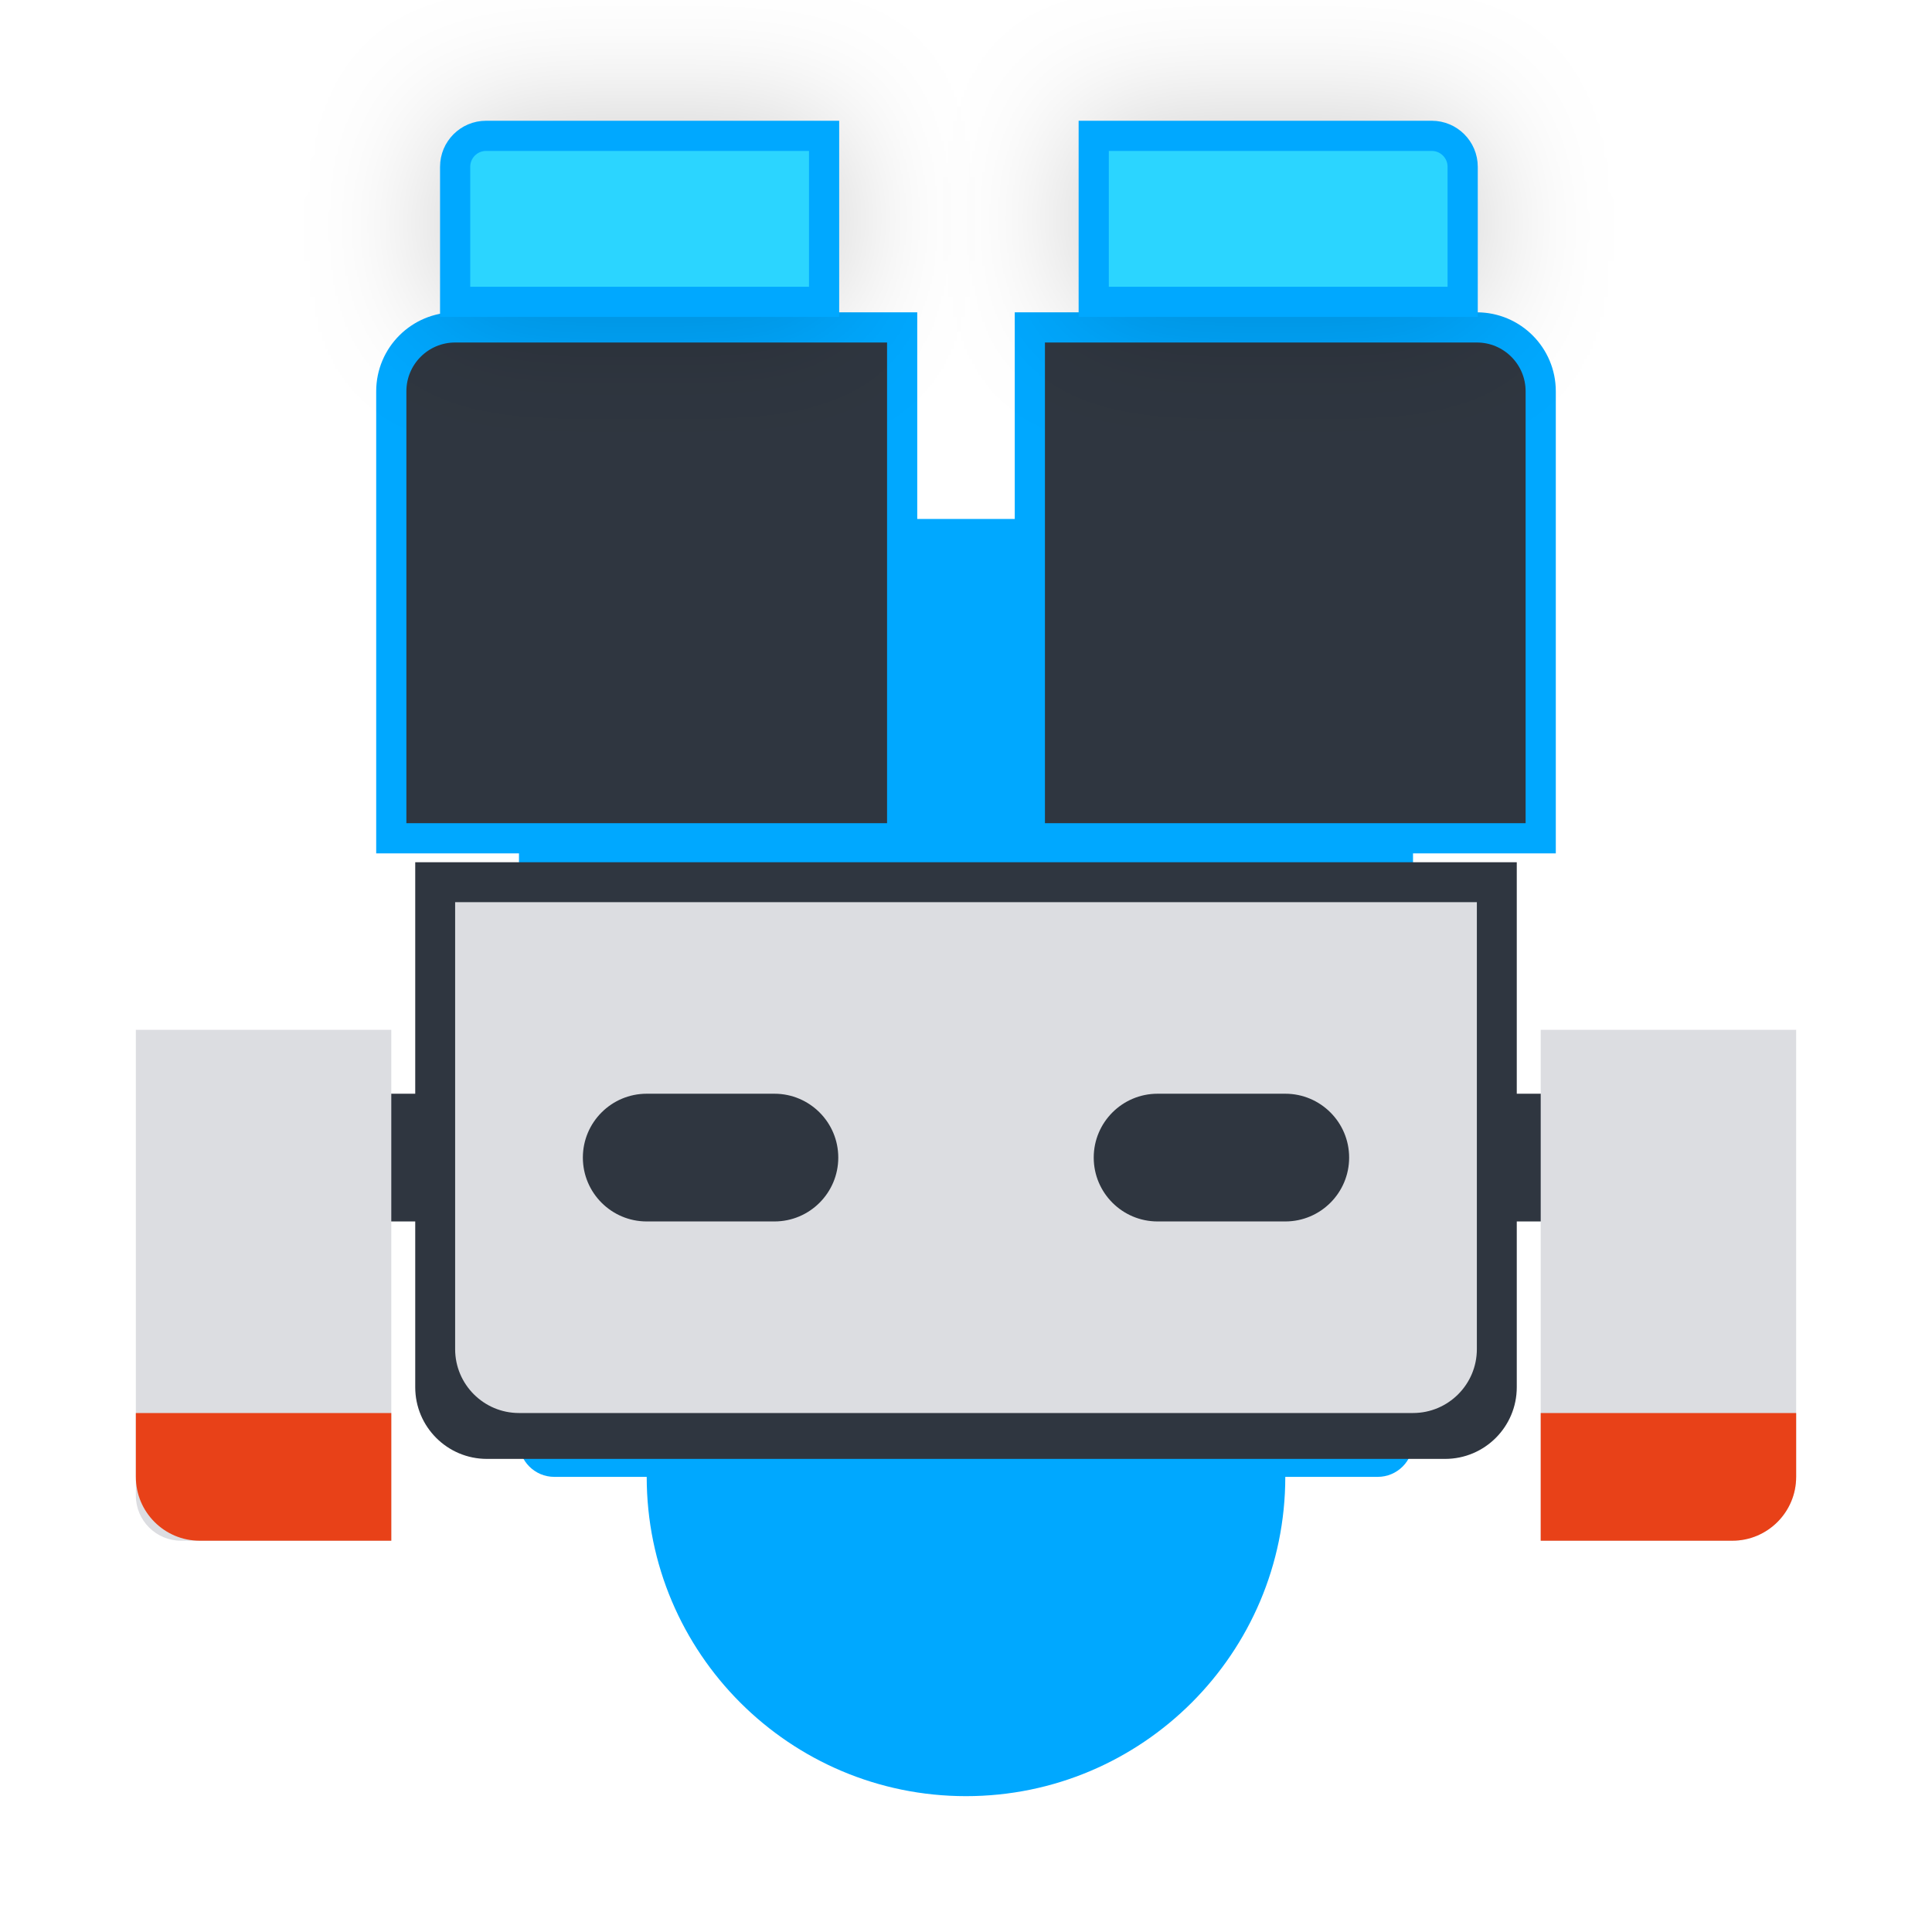
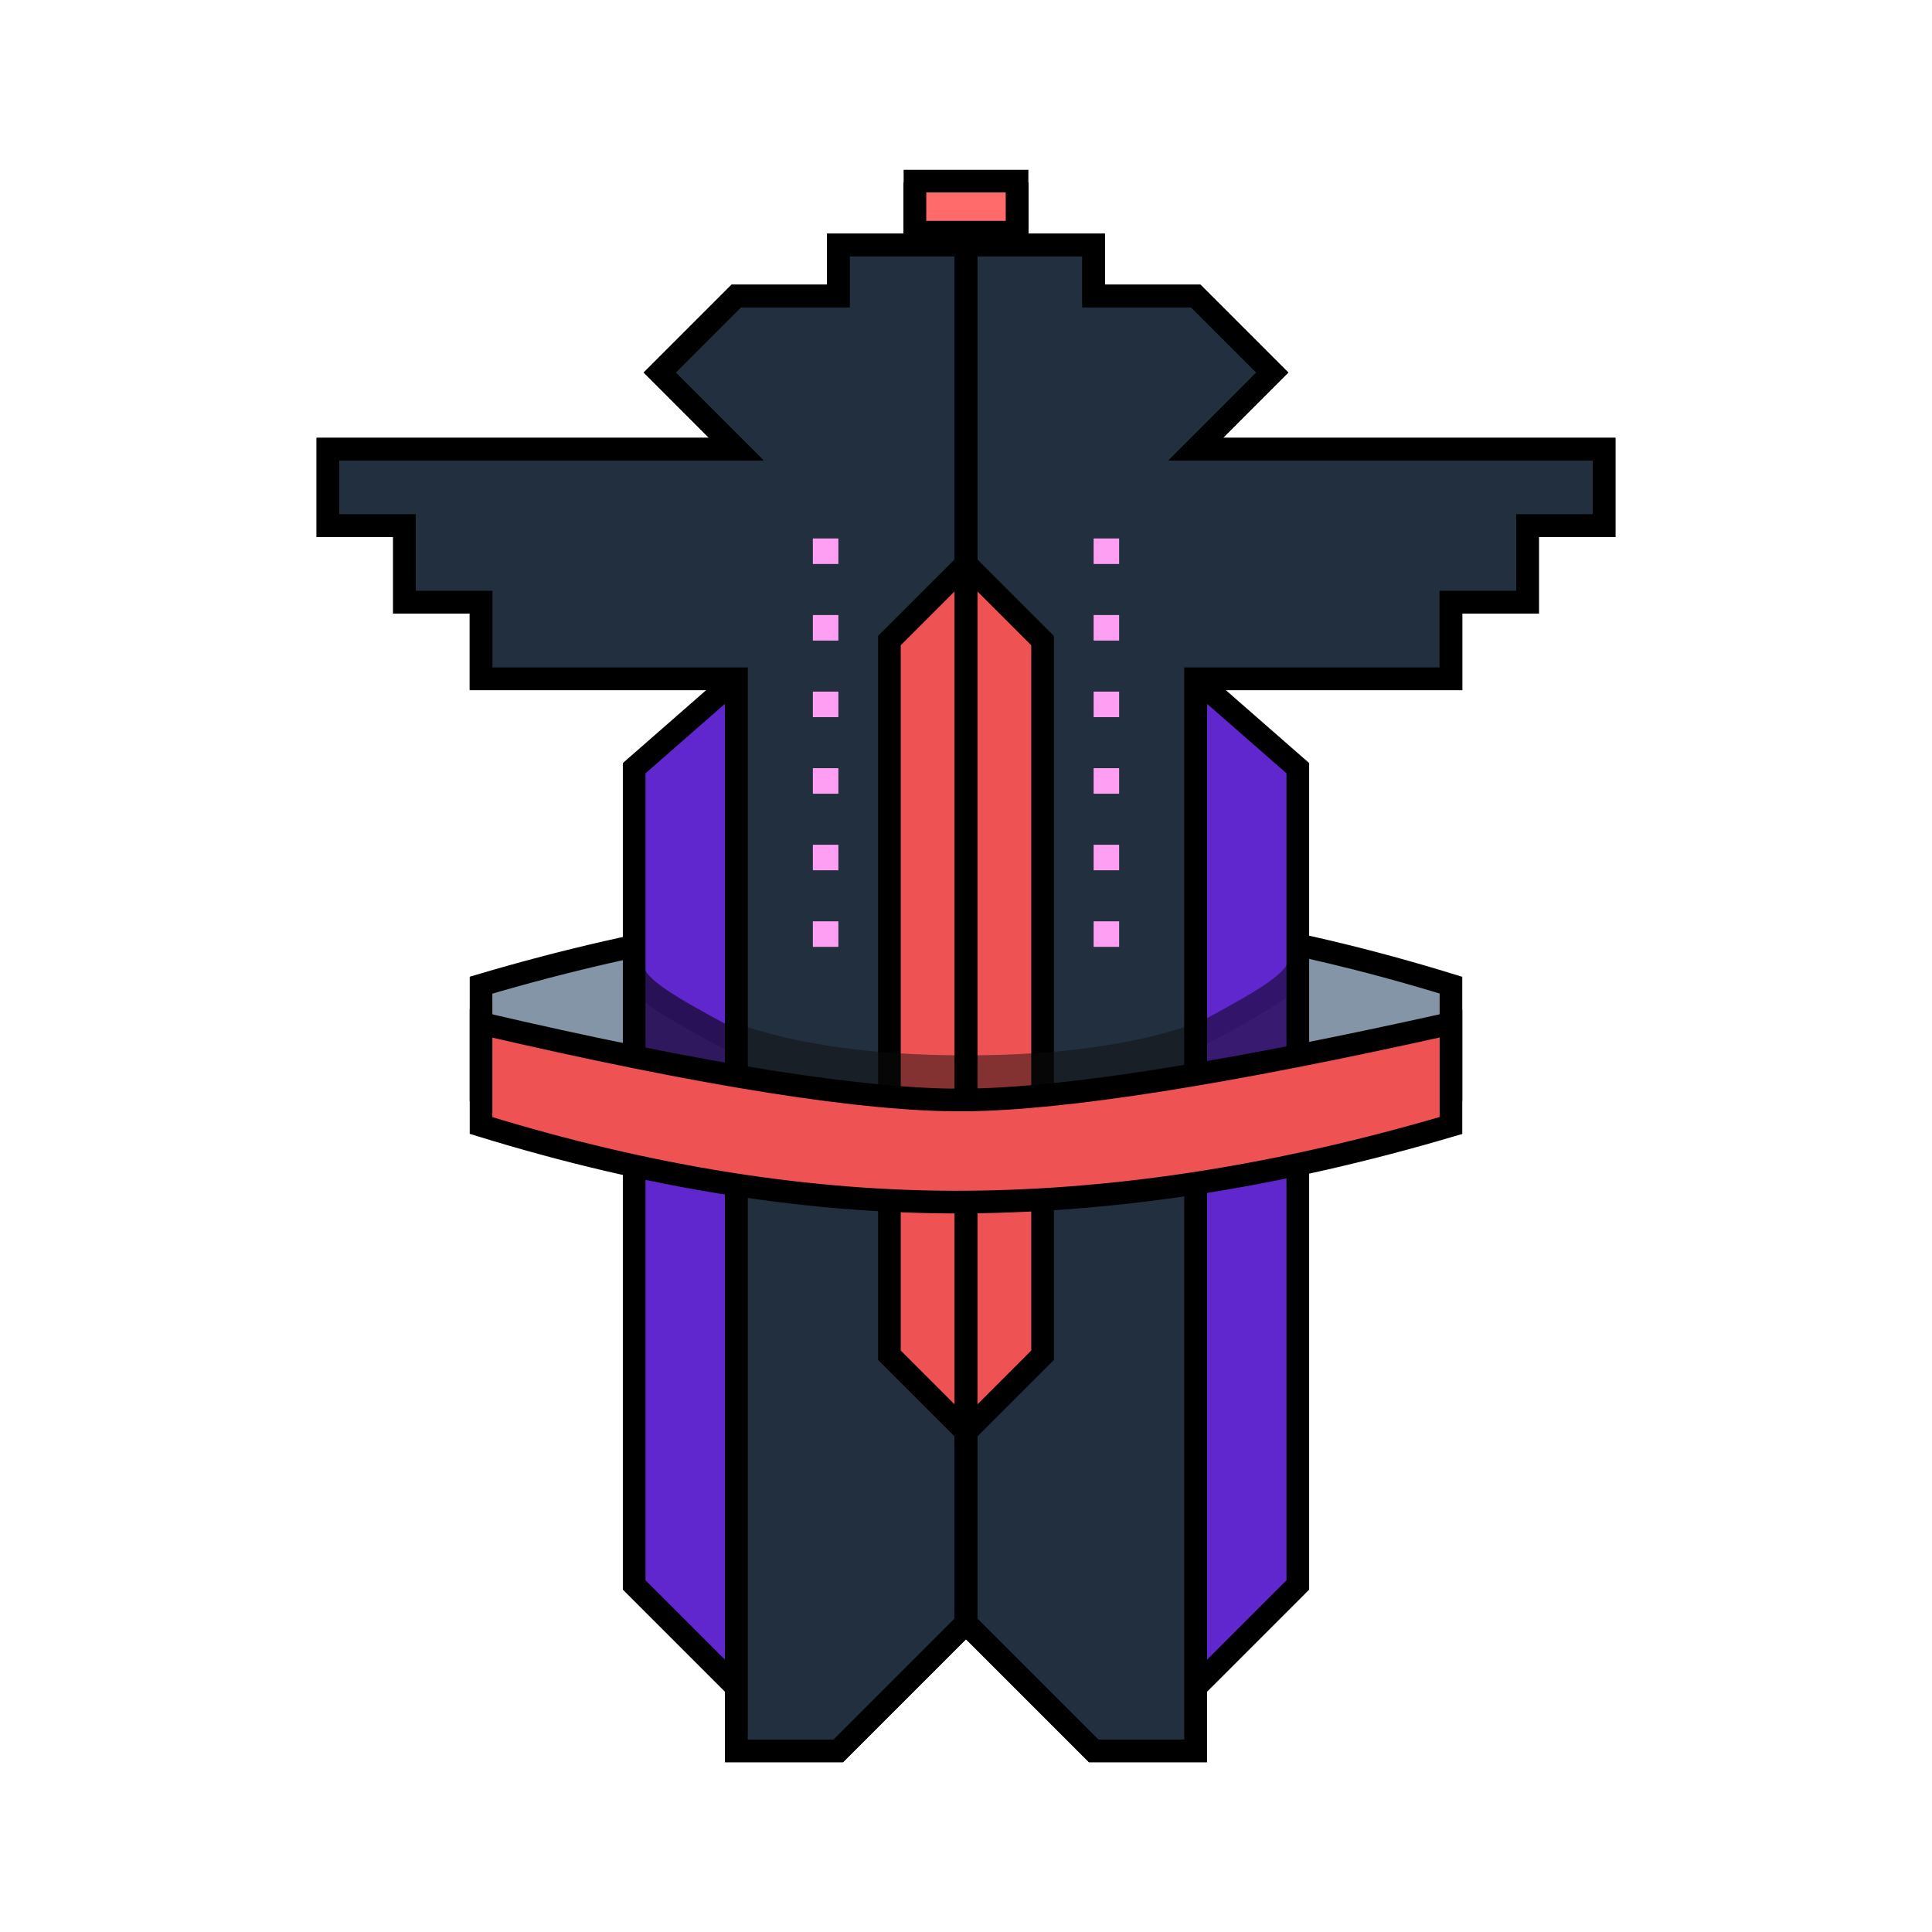
- <svg xmlns="http://www.w3.org/2000/svg" style="isolation:isolate" viewBox="0 0 64 64" width="64" height="64">
-   <g>
-     <rect x="10.846" y="36.231" width="8.462" height="4.231" transform="matrix(1,0,0,1,0,0)" fill="rgb(47,54,64)" />
-     <rect x="44.692" y="36.231" width="8.462" height="4.231" transform="matrix(1,0,0,1,0,0)" fill="rgb(47,54,64)" />
-     <path d="M 18.361 17.192 L 45.639 17.192 C 46.284 17.192 46.808 17.716 46.808 18.361 L 46.808 47.754 C 46.808 48.399 46.284 48.923 45.639 48.923 L 18.361 48.923 C 17.716 48.923 17.192 48.399 17.192 47.754 L 17.192 18.361 C 17.192 17.716 17.716 17.192 18.361 17.192 Z" style="stroke:none;fill:#00A8FF;stroke-miterlimit:10;" />
-     <path d="M 32 27.769 L 32 27.769 C 37.838 27.769 42.577 32.509 42.577 38.346 L 42.577 48.923 C 42.577 54.761 37.838 59.5 32 59.5 L 32 59.5 C 26.162 59.5 21.423 54.761 21.423 48.923 L 21.423 38.346 C 21.423 32.509 26.162 27.769 32 27.769 Z" style="stroke:none;fill:#00A8FF;stroke-miterlimit:10;" />
+ <svg xmlns="http://www.w3.org/2000/svg" style="isolation:isolate" viewBox="0 0 64 64" width="64pt" height="64pt">
+   <defs>
+     <clipPath id="_clipPath_UminosktCwEXNQ30Lt1rFGXrKvKpYGPw">
+       <rect width="64" height="64" />
+     </clipPath>
+   </defs>
+   <g clip-path="url(#_clipPath_UminosktCwEXNQ30Lt1rFGXrKvKpYGPw)">
    <g>
-       <path d="M 15.077 10.846 L 29.885 10.846 L 29.885 27.769 L 12.962 27.769 L 12.962 12.962 C 12.962 11.794 13.909 10.846 15.077 10.846 Z" style="stroke:none;fill:#2F3640;stroke-miterlimit:10;" />
-       <path d="M 15.077 10.846 L 29.885 10.846 L 29.885 27.769 L 12.962 27.769 L 12.962 12.962 C 12.962 11.794 13.909 10.846 15.077 10.846 Z" style="fill:none;stroke:#00A8FF;stroke-width:1;stroke-linecap:square;stroke-miterlimit:2;" />
-       <path d="M 34.115 10.846 L 48.923 10.846 C 50.091 10.846 51.038 11.794 51.038 12.962 L 51.038 27.769 L 34.115 27.769 L 34.115 10.846 Z" style="stroke:none;fill:#2F3640;stroke-linecap:square;stroke-miterlimit:2;" />
-       <path d="M 34.115 10.846 L 48.923 10.846 C 50.091 10.846 51.038 11.794 51.038 12.962 L 51.038 27.769 L 34.115 27.769 L 34.115 10.846 Z" style="fill:none;stroke:#00A8FF;stroke-width:1;stroke-linecap:square;stroke-miterlimit:2;" />
+       <path d=" M 48.065 36.017 Q 36.941 33.427 32 33.48 Q 27.059 33.533 15.935 36.017 L 15.935 32.635 Q 24.337 30.151 32 30.098 Q 39.663 30.045 48.065 32.635 L 48.065 36.017 Z " fill="rgb(131,149,167)" vector-effect="non-scaling-stroke" stroke-width="1" stroke="rgb(0,0,0)" stroke-linejoin="miter" stroke-linecap="square" stroke-miterlimit="3" />
+       <path d=" M 24.39 22.488 L 21.008 25.447 L 21.008 52.504 L 24.39 55.886 L 24.39 22.488 Z " fill="rgb(95,39,205)" vector-effect="non-scaling-stroke" stroke-width="1" stroke="rgb(0,0,0)" stroke-linejoin="miter" stroke-linecap="square" stroke-miterlimit="3" />
+       <path d=" M 39.61 22.488 L 42.992 25.447 L 42.992 52.504 L 39.61 55.886 L 39.61 22.488 Z " fill="rgb(95,39,205)" vector-effect="non-scaling-stroke" stroke-width="1" stroke="rgb(0,0,0)" stroke-linejoin="miter" stroke-linecap="square" stroke-miterlimit="3" />
+       <g>
+         <path d=" M 32 6.423 L 33.691 6.423 L 33.691 8.114 L 36.228 8.114 L 36.228 9.805 L 39.61 9.805 L 42.146 12.341 L 39.61 14.878 L 53.138 14.878 L 53.138 17.415 L 50.602 17.415 L 50.602 19.951 L 48.065 19.951 L 48.065 22.488 L 44.683 22.488 L 39.61 22.488 L 39.61 58 L 36.228 58 L 32 53.772 L 32 8.114 L 33.691 8.114" fill="rgb(34,47,62)" vector-effect="non-scaling-stroke" stroke-width="1" stroke="rgb(0,0,0)" stroke-linejoin="miter" stroke-linecap="square" stroke-miterlimit="3" />
+         <path d=" M 32 6.423 L 30.309 6.423 L 30.309 8.114 L 27.772 8.114 L 27.772 9.805 L 24.39 9.805 L 21.854 12.341 L 24.39 14.878 L 10.862 14.878 L 10.862 17.415 L 13.398 17.415 L 13.398 19.951 L 15.935 19.951 L 15.935 22.488 L 19.317 22.488 L 24.39 22.488 L 24.39 58 L 27.772 58 L 32 53.772 L 32 8.114 L 30.309 8.114" fill="rgb(34,47,62)" vector-effect="non-scaling-stroke" stroke-width="1" stroke="rgb(0,0,0)" stroke-linejoin="miter" stroke-linecap="square" stroke-miterlimit="3" />
+       </g>
+       <path d=" M 32 18.683 L 29.463 21.22 L 29.463 44.894 L 32 47.431 L 34.537 44.894 L 34.537 21.22 L 32 18.683 Z " fill="rgb(238,82,83)" vector-effect="non-scaling-stroke" stroke-width="1" stroke="rgb(0,0,0)" stroke-linejoin="miter" stroke-linecap="square" stroke-miterlimit="3" />
+       <g opacity="0.47">
+         <path d=" M 24.39 33.901 Q 27.402 34.96 32 34.96 Q 36.598 34.96 39.61 33.901 L 39.61 39.187 L 24.39 39.187 L 24.39 33.901 Z " fill="rgb(12,12,13)" />
+       </g>
+       <g>
+         <path d=" M 32 6.423 L 33.691 6.423 L 33.691 8.114 L 36.228 8.114 L 36.228 9.805 L 39.61 9.805 L 42.146 12.341 L 39.61 14.878 L 53.138 14.878 L 53.138 17.415 L 50.602 17.415 L 50.602 19.951 L 48.065 19.951 L 48.065 22.488 L 44.683 22.488 L 39.61 22.488 L 39.61 58 L 36.228 58 L 32 53.772 L 32 8.114 L 33.691 8.114" fill="none" vector-effect="non-scaling-stroke" stroke-width="1" stroke="rgb(0,0,0)" stroke-linejoin="miter" stroke-linecap="square" stroke-miterlimit="3" />
+         <path d=" M 32 6.423 L 30.309 6.423 L 30.309 8.114 L 27.772 8.114 L 27.772 9.805 L 24.39 9.805 L 21.854 12.341 L 24.39 14.878 L 10.862 14.878 L 10.862 17.415 L 13.398 17.415 L 13.398 19.951 L 15.935 19.951 L 15.935 22.488 L 19.317 22.488 L 24.39 22.488 L 24.39 58 L 27.772 58 L 32 53.772 L 32 8.114 L 30.309 8.114" fill="none" vector-effect="non-scaling-stroke" stroke-width="1" stroke="rgb(0,0,0)" stroke-linejoin="miter" stroke-linecap="square" stroke-miterlimit="3" />
+       </g>
+       <g opacity="0.48">
+         <path d=" M 39.61 34.312 Q 39.68 34.345 41.301 33.427 Q 42.886 32.528 42.992 32.026 L 42.992 35.593 L 39.61 36.017 L 39.61 34.312 Z " fill="rgb(12,12,13)" vector-effect="non-scaling-stroke" stroke-width="1" stroke="rgb(0,0,0)" stroke-linejoin="miter" stroke-linecap="square" stroke-miterlimit="3" />
+       </g>
+       <g opacity="0.57">
+         <path d=" M 24.39 34.497 Q 24.32 34.53 22.699 33.612 Q 21.114 32.713 21.008 32.211 L 21.008 35.778 L 24.39 36.202 L 24.39 34.497 Z " fill="rgb(12,12,13)" vector-effect="non-scaling-stroke" stroke-width="1" stroke="rgb(0,0,0)" stroke-linejoin="miter" stroke-linecap="square" stroke-miterlimit="3" />
+       </g>
+       <path d=" M 15.935 33.901 Q 27.059 36.491 32 36.438 Q 36.941 36.385 48.065 33.901 L 48.065 37.283 Q 39.663 39.767 32 39.82 Q 24.337 39.873 15.935 37.283 L 15.935 33.901 Z " fill="rgb(238,82,83)" vector-effect="non-scaling-stroke" stroke-width="1" stroke="rgb(0,0,0)" stroke-linejoin="miter" stroke-linecap="square" stroke-miterlimit="3" />
+       <path d=" M 30.309 6 L 30.309 7.691 L 33.691 7.691 L 33.691 6 L 30.309 6 Z " fill="rgb(255,107,107)" vector-effect="non-scaling-stroke" stroke-width="1" stroke="rgb(0,0,0)" stroke-linejoin="miter" stroke-linecap="square" stroke-miterlimit="3" />
      <g>
        <defs>
-           <filter id="JSA5ZGWBje8TU9N5UDE3aFbzIw27frwU" x="-200%" y="-200%" width="400%" height="400%" filterUnits="objectBoundingBox" color-interpolation-filters="sRGB">
-             <feGaussianBlur in="SourceGraphic" stdDeviation="2.147" />
+           <filter id="y4ueThvC3H0TLuSn7YmFOFDJmvZC5PbN" x="-200%" y="-200%" width="400%" height="400%" filterUnits="objectBoundingBox" color-interpolation-filters="sRGB">
+             <feGaussianBlur in="SourceGraphic" stdDeviation="8.158" />
            <feOffset dx="0" dy="0" result="pf_100_offsetBlur" />
-             <feFlood flood-color="#000000" flood-opacity="0.2" />
+             <feFlood flood-color="#FF9FF3" flood-opacity="1" />
            <feComposite in2="pf_100_offsetBlur" operator="in" result="pf_100_dropShadow" />
            <feBlend in="SourceGraphic" in2="pf_100_dropShadow" mode="normal" />
          </filter>
        </defs>
-         <g filter="url(#JSA5ZGWBje8TU9N5UDE3aFbzIw27frwU)">
-           <path d="M 16.102 4.5 L 27.299 4.5 L 27.299 10 L 15.077 10 L 15.077 5.525 C 15.077 4.959 15.536 4.5 16.102 4.5 Z" style="stroke:none;fill:#2BD5FF;stroke-linecap:square;stroke-miterlimit:2;" />
-           <path d="M 16.102 4.5 L 27.299 4.5 L 27.299 10 L 15.077 10 L 15.077 5.525 C 15.077 4.959 15.536 4.5 16.102 4.5 Z" style="fill:none;stroke:#00A8FF;stroke-width:1;stroke-linecap:square;stroke-miterlimit:2;" />
+         <g filter="url(#y4ueThvC3H0TLuSn7YmFOFDJmvZC5PbN)">
+           <path d=" M 26.927 17.837 L 26.927 18.683 L 27.772 18.683 L 27.772 17.837 L 26.927 17.837 Z " fill="rgb(255,159,243)" />
        </g>
        <defs>
-           <filter id="FANwBo9UMeINcF52BgNXqy3ojTSouSbY" x="-200%" y="-200%" width="400%" height="400%" filterUnits="objectBoundingBox" color-interpolation-filters="sRGB">
-             <feGaussianBlur in="SourceGraphic" stdDeviation="2.147" />
+           <filter id="1yX2tAX5HdC1qk1n5JJsRTJOl0jmUnsM" x="-200%" y="-200%" width="400%" height="400%" filterUnits="objectBoundingBox" color-interpolation-filters="sRGB">
+             <feGaussianBlur in="SourceGraphic" stdDeviation="8.158" />
            <feOffset dx="0" dy="0" result="pf_100_offsetBlur" />
-             <feFlood flood-color="#000000" flood-opacity="0.2" />
+             <feFlood flood-color="#FF9FF3" flood-opacity="1" />
            <feComposite in2="pf_100_offsetBlur" operator="in" result="pf_100_dropShadow" />
            <feBlend in="SourceGraphic" in2="pf_100_dropShadow" mode="normal" />
          </filter>
        </defs>
-         <g filter="url(#FANwBo9UMeINcF52BgNXqy3ojTSouSbY)">
-           <path d="M 36.231 4.5 L 47.428 4.5 C 47.994 4.5 48.453 4.959 48.453 5.525 L 48.453 10 L 36.231 10 L 36.231 4.5 Z" style="stroke:none;fill:#2BD5FF;stroke-linecap:square;stroke-miterlimit:2;" />
-           <path d="M 36.231 4.5 L 47.428 4.5 C 47.994 4.5 48.453 4.959 48.453 5.525 L 48.453 10 L 36.231 10 L 36.231 4.5 Z" style="fill:none;stroke:#00A8FF;stroke-width:1;stroke-linecap:square;stroke-miterlimit:2;" />
+         <g filter="url(#1yX2tAX5HdC1qk1n5JJsRTJOl0jmUnsM)">
+           <path d=" M 26.927 20.374 L 26.927 21.22 L 27.772 21.22 L 27.772 20.374 L 26.927 20.374 Z " fill="rgb(255,159,243)" />
+         </g>
+         <defs>
+           <filter id="mPYvqSRGZCUvcxp8xQu3hQOGEZ5VGYIm" x="-200%" y="-200%" width="400%" height="400%" filterUnits="objectBoundingBox" color-interpolation-filters="sRGB">
+             <feGaussianBlur in="SourceGraphic" stdDeviation="8.158" />
+             <feOffset dx="0" dy="0" result="pf_100_offsetBlur" />
+             <feFlood flood-color="#FF9FF3" flood-opacity="1" />
+             <feComposite in2="pf_100_offsetBlur" operator="in" result="pf_100_dropShadow" />
+             <feBlend in="SourceGraphic" in2="pf_100_dropShadow" mode="normal" />
+           </filter>
+         </defs>
+         <g filter="url(#mPYvqSRGZCUvcxp8xQu3hQOGEZ5VGYIm)">
+           <path d=" M 26.927 22.911 L 26.927 23.756 L 27.772 23.756 L 27.772 22.911 L 26.927 22.911 Z " fill="rgb(255,159,243)" />
+         </g>
+         <defs>
+           <filter id="jgpnQr88NULl9Zu881V2QAoLGQ3JhSYl" x="-200%" y="-200%" width="400%" height="400%" filterUnits="objectBoundingBox" color-interpolation-filters="sRGB">
+             <feGaussianBlur in="SourceGraphic" stdDeviation="8.158" />
+             <feOffset dx="0" dy="0" result="pf_100_offsetBlur" />
+             <feFlood flood-color="#FF9FF3" flood-opacity="1" />
+             <feComposite in2="pf_100_offsetBlur" operator="in" result="pf_100_dropShadow" />
+             <feBlend in="SourceGraphic" in2="pf_100_dropShadow" mode="normal" />
+           </filter>
+         </defs>
+         <g filter="url(#jgpnQr88NULl9Zu881V2QAoLGQ3JhSYl)">
+           <path d=" M 26.927 25.447 L 26.927 26.293 L 27.772 26.293 L 27.772 25.447 L 26.927 25.447 Z " fill="rgb(255,159,243)" />
+         </g>
+         <defs>
+           <filter id="UcG6gaZVj4FgImJ3YOVp5UHt1vXi6Xys" x="-200%" y="-200%" width="400%" height="400%" filterUnits="objectBoundingBox" color-interpolation-filters="sRGB">
+             <feGaussianBlur in="SourceGraphic" stdDeviation="8.158" />
+             <feOffset dx="0" dy="0" result="pf_100_offsetBlur" />
+             <feFlood flood-color="#FF9FF3" flood-opacity="1" />
+             <feComposite in2="pf_100_offsetBlur" operator="in" result="pf_100_dropShadow" />
+             <feBlend in="SourceGraphic" in2="pf_100_dropShadow" mode="normal" />
+           </filter>
+         </defs>
+         <g filter="url(#UcG6gaZVj4FgImJ3YOVp5UHt1vXi6Xys)">
+           <path d=" M 26.927 27.984 L 26.927 28.829 L 27.772 28.829 L 27.772 27.984 L 26.927 27.984 Z " fill="rgb(255,159,243)" />
+         </g>
+         <defs>
+           <filter id="IISUdFiadl9AB1OSf951VsDX8bYF8a4D" x="-200%" y="-200%" width="400%" height="400%" filterUnits="objectBoundingBox" color-interpolation-filters="sRGB">
+             <feGaussianBlur in="SourceGraphic" stdDeviation="8.158" />
+             <feOffset dx="0" dy="0" result="pf_100_offsetBlur" />
+             <feFlood flood-color="#FF9FF3" flood-opacity="1" />
+             <feComposite in2="pf_100_offsetBlur" operator="in" result="pf_100_dropShadow" />
+             <feBlend in="SourceGraphic" in2="pf_100_dropShadow" mode="normal" />
+           </filter>
+         </defs>
+         <g filter="url(#IISUdFiadl9AB1OSf951VsDX8bYF8a4D)">
+           <path d=" M 26.927 30.52 L 26.927 31.366 L 27.772 31.366 L 27.772 30.52 L 26.927 30.52 Z " fill="rgb(255,159,243)" />
+         </g>
+         <defs>
+           <filter id="0xFkQIZLJ0nv7nnGHmqXK1XMH5Xyzrsp" x="-200%" y="-200%" width="400%" height="400%" filterUnits="objectBoundingBox" color-interpolation-filters="sRGB">
+             <feGaussianBlur in="SourceGraphic" stdDeviation="8.158" />
+             <feOffset dx="0" dy="0" result="pf_100_offsetBlur" />
+             <feFlood flood-color="#FF9FF3" flood-opacity="1" />
+             <feComposite in2="pf_100_offsetBlur" operator="in" result="pf_100_dropShadow" />
+             <feBlend in="SourceGraphic" in2="pf_100_dropShadow" mode="normal" />
+           </filter>
+         </defs>
+         <g filter="url(#0xFkQIZLJ0nv7nnGHmqXK1XMH5Xyzrsp)">
+           <path d=" M 36.228 17.837 L 36.228 18.683 L 37.073 18.683 L 37.073 17.837 L 36.228 17.837 Z " fill="rgb(255,159,243)" />
+         </g>
+         <defs>
+           <filter id="8uadhJsErGO9y9VP0n3RnoK0TCpNKlGT" x="-200%" y="-200%" width="400%" height="400%" filterUnits="objectBoundingBox" color-interpolation-filters="sRGB">
+             <feGaussianBlur in="SourceGraphic" stdDeviation="8.158" />
+             <feOffset dx="0" dy="0" result="pf_100_offsetBlur" />
+             <feFlood flood-color="#FF9FF3" flood-opacity="1" />
+             <feComposite in2="pf_100_offsetBlur" operator="in" result="pf_100_dropShadow" />
+             <feBlend in="SourceGraphic" in2="pf_100_dropShadow" mode="normal" />
+           </filter>
+         </defs>
+         <g filter="url(#8uadhJsErGO9y9VP0n3RnoK0TCpNKlGT)">
+           <path d=" M 36.228 20.374 L 36.228 21.22 L 37.073 21.22 L 37.073 20.374 L 36.228 20.374 Z " fill="rgb(255,159,243)" />
+         </g>
+         <defs>
+           <filter id="e7MoTWlrKJ4lkrf37eB2QHju4RJL1T8I" x="-200%" y="-200%" width="400%" height="400%" filterUnits="objectBoundingBox" color-interpolation-filters="sRGB">
+             <feGaussianBlur in="SourceGraphic" stdDeviation="8.158" />
+             <feOffset dx="0" dy="0" result="pf_100_offsetBlur" />
+             <feFlood flood-color="#FF9FF3" flood-opacity="1" />
+             <feComposite in2="pf_100_offsetBlur" operator="in" result="pf_100_dropShadow" />
+             <feBlend in="SourceGraphic" in2="pf_100_dropShadow" mode="normal" />
+           </filter>
+         </defs>
+         <g filter="url(#e7MoTWlrKJ4lkrf37eB2QHju4RJL1T8I)">
+           <path d=" M 36.228 22.911 L 36.228 23.756 L 37.073 23.756 L 37.073 22.911 L 36.228 22.911 Z " fill="rgb(255,159,243)" />
+         </g>
+         <defs>
+           <filter id="SVl3xRajhwVvlr1YSbtjANQtMLBiAKHW" x="-200%" y="-200%" width="400%" height="400%" filterUnits="objectBoundingBox" color-interpolation-filters="sRGB">
+             <feGaussianBlur in="SourceGraphic" stdDeviation="8.158" />
+             <feOffset dx="0" dy="0" result="pf_100_offsetBlur" />
+             <feFlood flood-color="#FF9FF3" flood-opacity="1" />
+             <feComposite in2="pf_100_offsetBlur" operator="in" result="pf_100_dropShadow" />
+             <feBlend in="SourceGraphic" in2="pf_100_dropShadow" mode="normal" />
+           </filter>
+         </defs>
+         <g filter="url(#SVl3xRajhwVvlr1YSbtjANQtMLBiAKHW)">
+           <path d=" M 36.228 25.447 L 36.228 26.293 L 37.073 26.293 L 37.073 25.447 L 36.228 25.447 Z " fill="rgb(255,159,243)" />
+         </g>
+         <defs>
+           <filter id="kkyFs4aqxOqDTQZ4tgHjH1At9iuQ23TL" x="-200%" y="-200%" width="400%" height="400%" filterUnits="objectBoundingBox" color-interpolation-filters="sRGB">
+             <feGaussianBlur in="SourceGraphic" stdDeviation="8.158" />
+             <feOffset dx="0" dy="0" result="pf_100_offsetBlur" />
+             <feFlood flood-color="#FF9FF3" flood-opacity="1" />
+             <feComposite in2="pf_100_offsetBlur" operator="in" result="pf_100_dropShadow" />
+             <feBlend in="SourceGraphic" in2="pf_100_dropShadow" mode="normal" />
+           </filter>
+         </defs>
+         <g filter="url(#kkyFs4aqxOqDTQZ4tgHjH1At9iuQ23TL)">
+           <path d=" M 36.228 27.984 L 36.228 28.829 L 37.073 28.829 L 37.073 27.984 L 36.228 27.984 Z " fill="rgb(255,159,243)" />
+         </g>
+         <defs>
+           <filter id="GF7aahgYSzguNfvBEVFaWypmkM5mQNc4" x="-200%" y="-200%" width="400%" height="400%" filterUnits="objectBoundingBox" color-interpolation-filters="sRGB">
+             <feGaussianBlur in="SourceGraphic" stdDeviation="8.158" />
+             <feOffset dx="0" dy="0" result="pf_100_offsetBlur" />
+             <feFlood flood-color="#FF9FF3" flood-opacity="1" />
+             <feComposite in2="pf_100_offsetBlur" operator="in" result="pf_100_dropShadow" />
+             <feBlend in="SourceGraphic" in2="pf_100_dropShadow" mode="normal" />
+           </filter>
+         </defs>
+         <g filter="url(#GF7aahgYSzguNfvBEVFaWypmkM5mQNc4)">
+           <path d=" M 36.228 30.52 L 36.228 31.366 L 37.073 31.366 L 37.073 30.52 L 36.228 30.52 Z " fill="rgb(255,159,243)" />
        </g>
      </g>
    </g>
-     <g>
-       <path d="M 32 28.562 L 50.245 28.562 L 50.245 45.954 C 50.245 47.264 49.182 48.328 47.871 48.328 L 32 48.328 L 32 28.562 Z" style="stroke:none;fill:#2F3640;stroke-linecap:square;stroke-miterlimit:2;" />
-       <path d="M 13.755 28.562 L 32 28.562 L 32 48.328 L 16.129 48.328 C 14.818 48.328 13.755 47.264 13.755 45.954 L 13.755 28.562 Z" style="stroke:none;fill:#2F3640;stroke-linecap:square;stroke-miterlimit:2;" />
-     </g>
-     <g>
-       <path d="M 32 29.885 L 48.923 29.885 L 48.923 44.692 C 48.923 45.86 47.975 46.808 46.808 46.808 L 32 46.808 L 32 29.885 Z" style="stroke:none;fill:#DCDDE1;stroke-linecap:square;stroke-miterlimit:2;" />
-       <path d="M 15.077 29.885 L 32 29.885 L 32 46.808 L 17.192 46.808 C 16.025 46.808 15.077 45.86 15.077 44.692 L 15.077 29.885 Z" style="stroke:none;fill:#DCDDE1;stroke-linecap:square;stroke-miterlimit:2;" />
-     </g>
-     <g>
-       <path d="M 4.5 34.115 L 12.962 34.115 L 12.962 51.038 L 5.996 51.038 C 5.17 51.038 4.5 50.368 4.5 49.543 L 4.5 34.115 Z" style="stroke:none;fill:#DCDDE1;stroke-linecap:square;stroke-miterlimit:2;" />
-       <path d="M 4.5 46.808 L 12.962 46.808 L 12.962 51.038 L 6.615 51.038 C 5.448 51.038 4.5 50.091 4.5 48.923 L 4.5 46.808 Z" style="stroke:none;fill:#E84118;stroke-linecap:square;stroke-miterlimit:2;" />
-     </g>
-     <path d="M 21.423 36.231 L 25.654 36.231 C 26.821 36.231 27.769 37.179 27.769 38.346 L 27.769 38.346 C 27.769 39.514 26.821 40.462 25.654 40.462 L 21.423 40.462 C 20.256 40.462 19.308 39.514 19.308 38.346 L 19.308 38.346 C 19.308 37.179 20.256 36.231 21.423 36.231 Z" style="stroke:none;fill:#2F3640;stroke-linecap:square;stroke-miterlimit:2;" />
-     <path d="M 38.346 36.231 L 42.577 36.231 C 43.744 36.231 44.692 37.179 44.692 38.346 L 44.692 38.346 C 44.692 39.514 43.744 40.462 42.577 40.462 L 38.346 40.462 C 37.179 40.462 36.231 39.514 36.231 38.346 L 36.231 38.346 C 36.231 37.179 37.179 36.231 38.346 36.231 Z" style="stroke:none;fill:#2F3640;stroke-linecap:square;stroke-miterlimit:2;" />
-     <g>
-       <path d="M 51.038 34.115 L 59.5 34.115 L 59.5 48.923 C 59.5 50.091 58.552 51.038 57.385 51.038 L 51.038 51.038 L 51.038 34.115 Z" style="stroke:none;fill:#DCDDE1;stroke-linecap:square;stroke-miterlimit:2;" />
-       <path d="M 51.038 46.808 L 59.5 46.808 L 59.5 48.923 C 59.5 50.091 58.552 51.038 57.385 51.038 L 51.038 51.038 L 51.038 46.808 Z" style="stroke:none;fill:#E84118;stroke-linecap:square;stroke-miterlimit:2;" />
-     </g>
  </g>
</svg>
